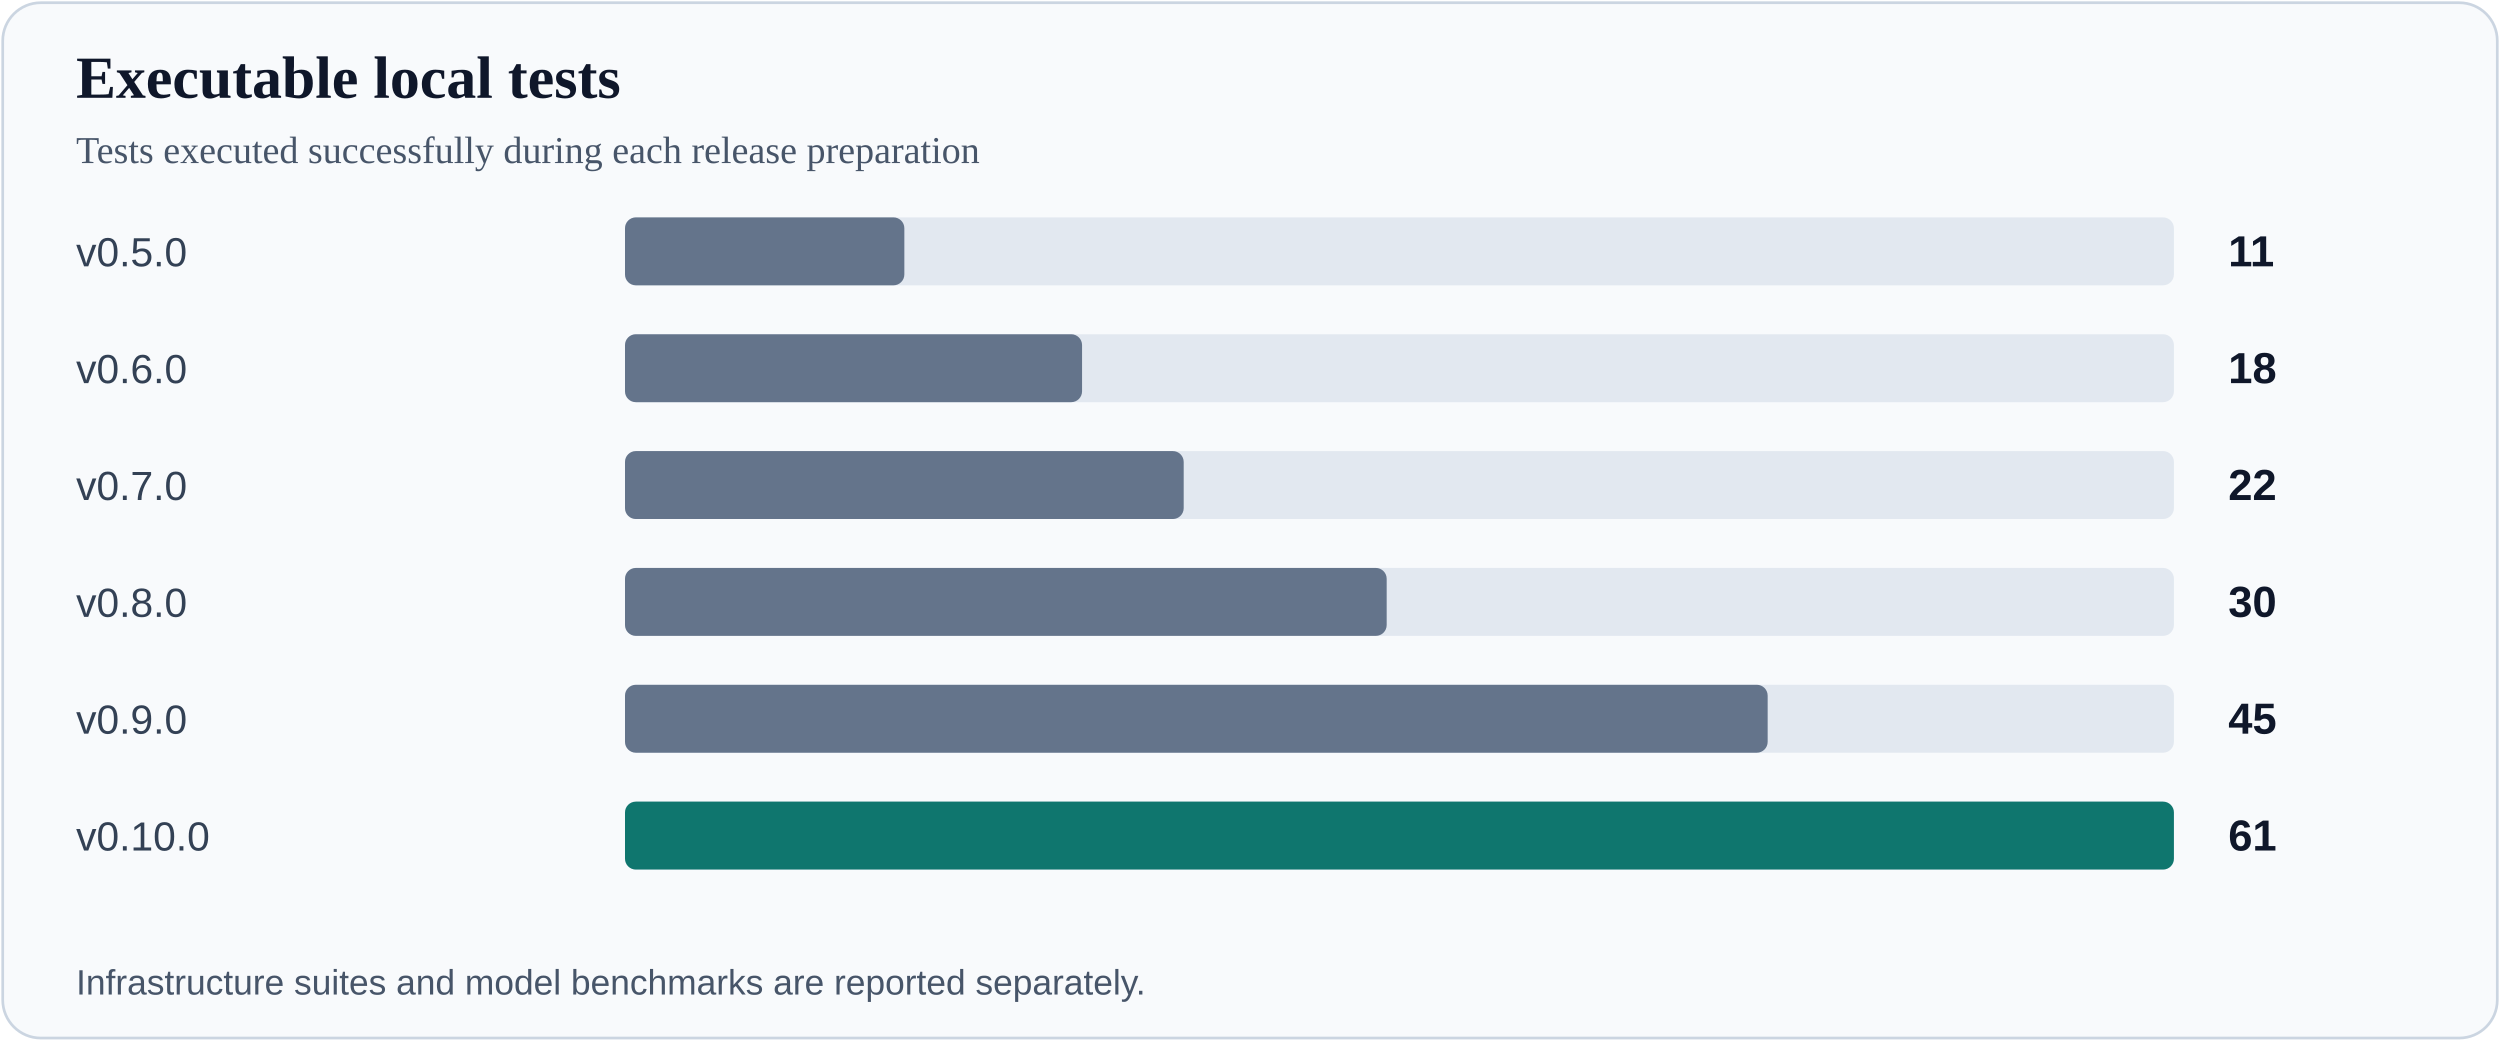
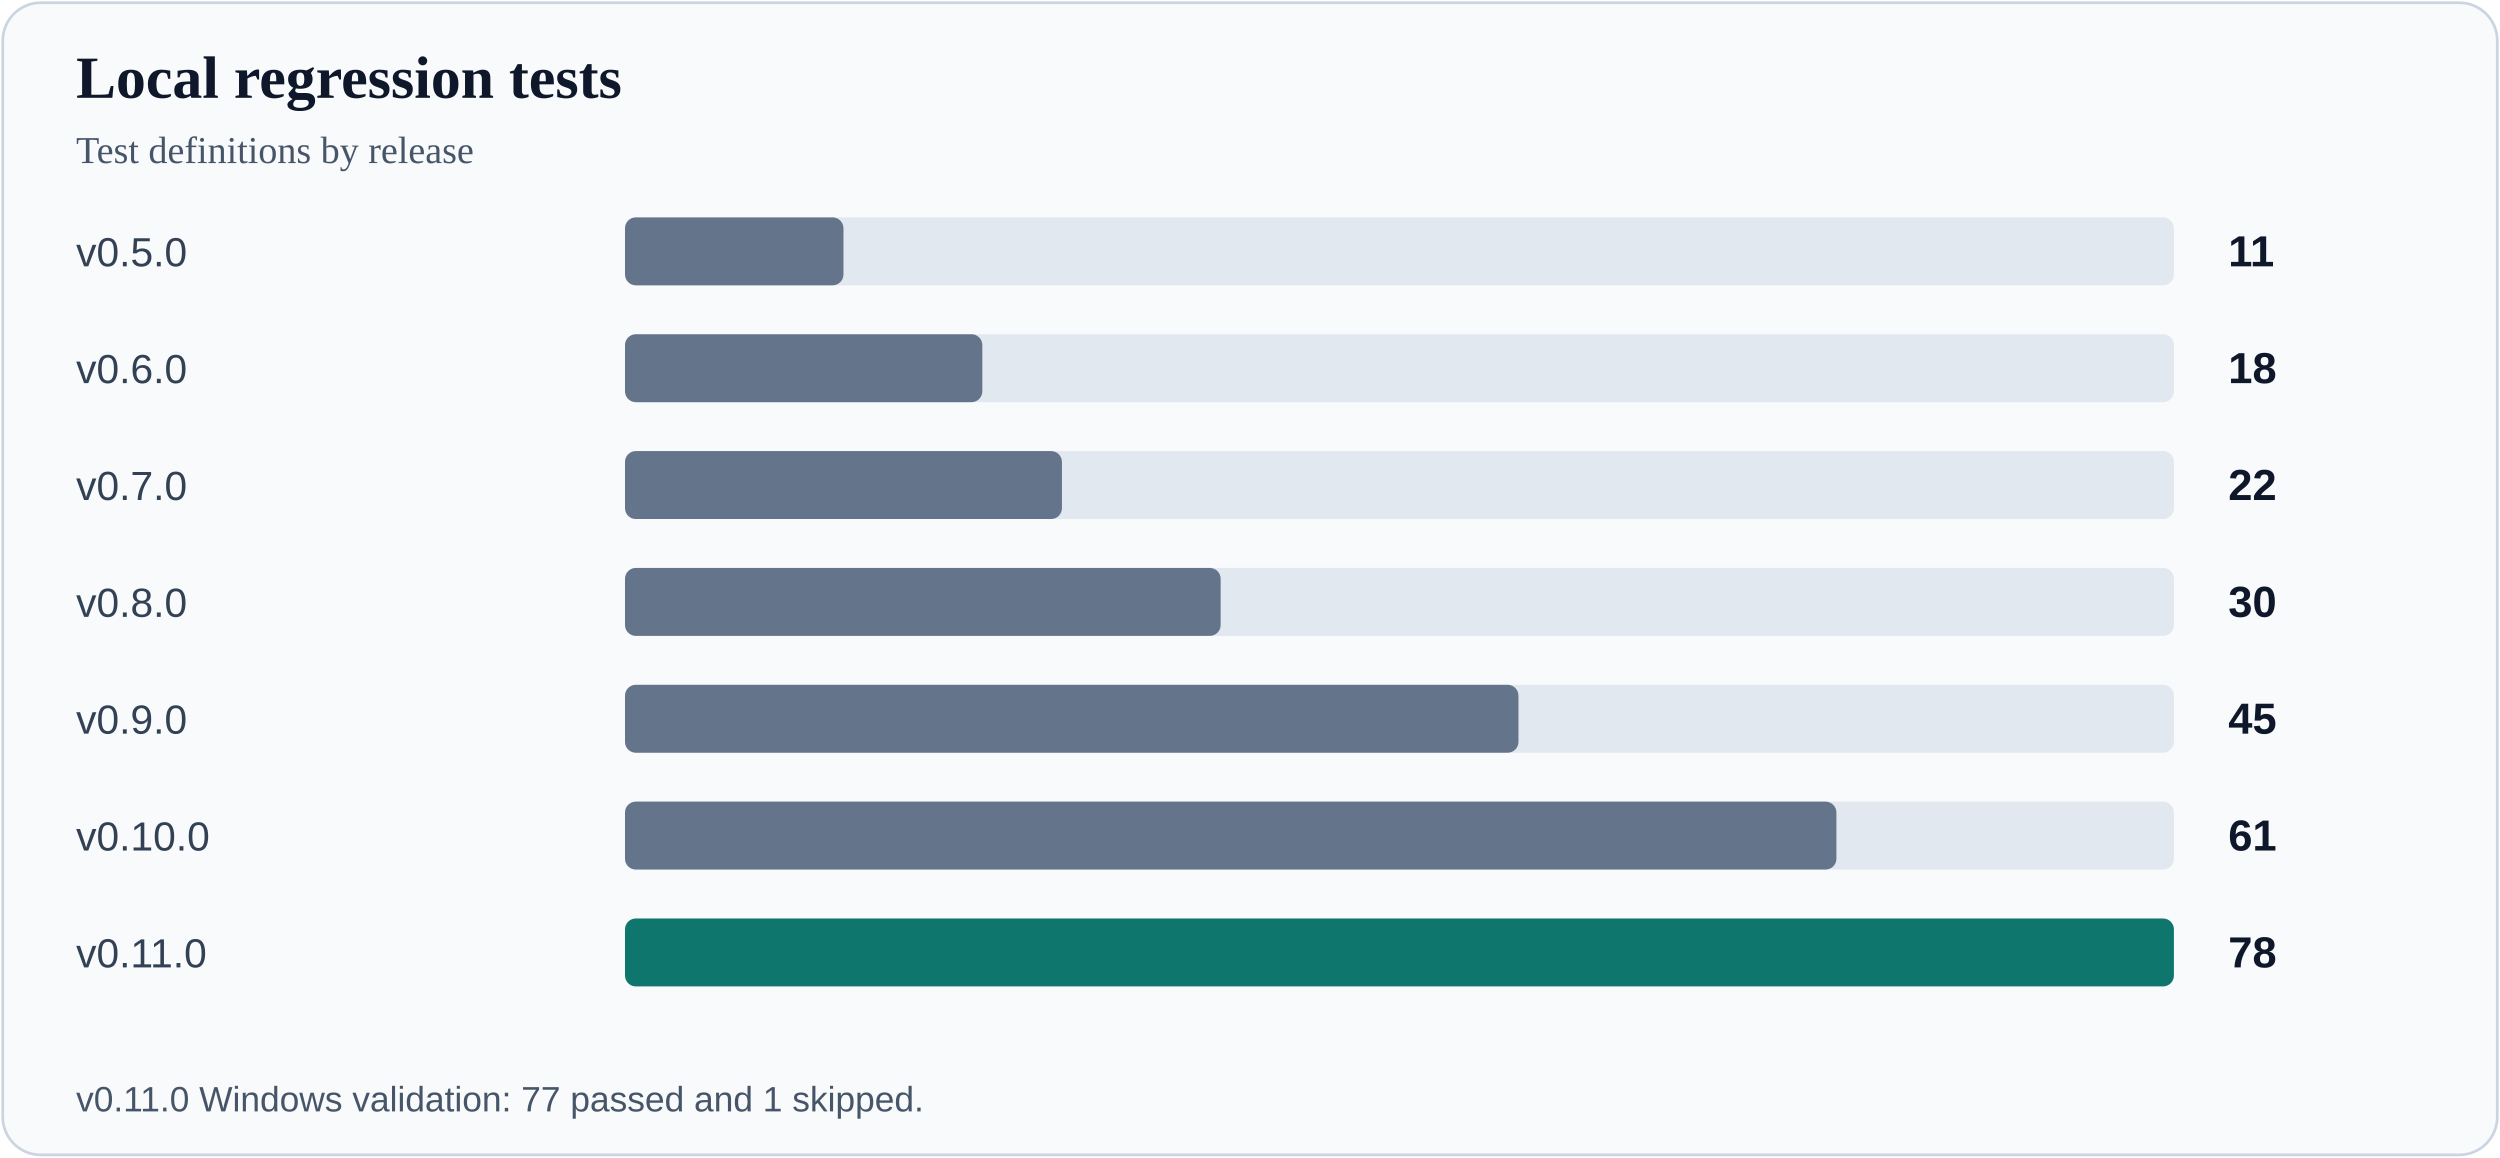
- <svg xmlns="http://www.w3.org/2000/svg" viewBox="0 0 920 383" role="img" aria-label="Executable local tests">
-   <rect x="1" y="1" width="918" height="381" rx="14" fill="#f8fafc" stroke="#cbd5e1" />
-   <text x="28" y="36" font-size="22" font-weight="700" fill="#0f172a">Executable local tests</text>
-   <text x="28" y="60" font-size="14" fill="#475569">Tests executed successfully during each release preparation</text>
+ <svg xmlns="http://www.w3.org/2000/svg" viewBox="0 0 920 426" role="img" aria-label="Local regression tests by release">
+   <rect x="1" y="1" width="918" height="424" rx="14" fill="#f8fafc" stroke="#cbd5e1" />
+   <text x="28" y="36" font-size="22" font-weight="700" fill="#0f172a">Local regression tests</text>
+   <text x="28" y="60" font-size="14" fill="#475569">Test definitions by release</text>
  <g font-family="Arial, Helvetica, sans-serif">
    <text x="28" y="98" font-size="15" fill="#334155">v0.5.0</text>
    <rect x="230" y="80" width="570" height="25" rx="4" fill="#e2e8f0" />
-     <rect x="230" y="80" width="102.8" height="25" rx="4" fill="#64748b" />
+     <rect x="230" y="80" width="80.4" height="25" rx="4" fill="#64748b" />
    <text x="820" y="98" font-size="16" font-weight="700" fill="#0f172a">11</text>
    <text x="28" y="141" font-size="15" fill="#334155">v0.6.0</text>
    <rect x="230" y="123" width="570" height="25" rx="4" fill="#e2e8f0" />
-     <rect x="230" y="123" width="168.2" height="25" rx="4" fill="#64748b" />
+     <rect x="230" y="123" width="131.5" height="25" rx="4" fill="#64748b" />
    <text x="820" y="141" font-size="16" font-weight="700" fill="#0f172a">18</text>
    <text x="28" y="184" font-size="15" fill="#334155">v0.7.0</text>
    <rect x="230" y="166" width="570" height="25" rx="4" fill="#e2e8f0" />
-     <rect x="230" y="166" width="205.6" height="25" rx="4" fill="#64748b" />
+     <rect x="230" y="166" width="160.8" height="25" rx="4" fill="#64748b" />
    <text x="820" y="184" font-size="16" font-weight="700" fill="#0f172a">22</text>
    <text x="28" y="227" font-size="15" fill="#334155">v0.8.0</text>
    <rect x="230" y="209" width="570" height="25" rx="4" fill="#e2e8f0" />
-     <rect x="230" y="209" width="280.3" height="25" rx="4" fill="#64748b" />
+     <rect x="230" y="209" width="219.2" height="25" rx="4" fill="#64748b" />
    <text x="820" y="227" font-size="16" font-weight="700" fill="#0f172a">30</text>
    <text x="28" y="270" font-size="15" fill="#334155">v0.9.0</text>
    <rect x="230" y="252" width="570" height="25" rx="4" fill="#e2e8f0" />
-     <rect x="230" y="252" width="420.5" height="25" rx="4" fill="#64748b" />
+     <rect x="230" y="252" width="328.8" height="25" rx="4" fill="#64748b" />
    <text x="820" y="270" font-size="16" font-weight="700" fill="#0f172a">45</text>
    <text x="28" y="313" font-size="15" fill="#334155">v0.10.0</text>
    <rect x="230" y="295" width="570" height="25" rx="4" fill="#e2e8f0" />
-     <rect x="230" y="295" width="570.0" height="25" rx="4" fill="#0f766e" />
+     <rect x="230" y="295" width="445.8" height="25" rx="4" fill="#64748b" />
    <text x="820" y="313" font-size="16" font-weight="700" fill="#0f172a">61</text>
-     <text x="28" y="366" font-size="13" fill="#475569">Infrastructure suites and model benchmarks are reported separately.</text>
+     <text x="28" y="356" font-size="15" fill="#334155">v0.11.0</text>
+     <rect x="230" y="338" width="570" height="25" rx="4" fill="#0f766e" />
+     <text x="820" y="356" font-size="16" font-weight="700" fill="#0f172a">78</text>
+     <text x="28" y="409" font-size="13" fill="#475569">v0.11.0 Windows validation: 77 passed and 1 skipped.</text>
  </g>
</svg>
